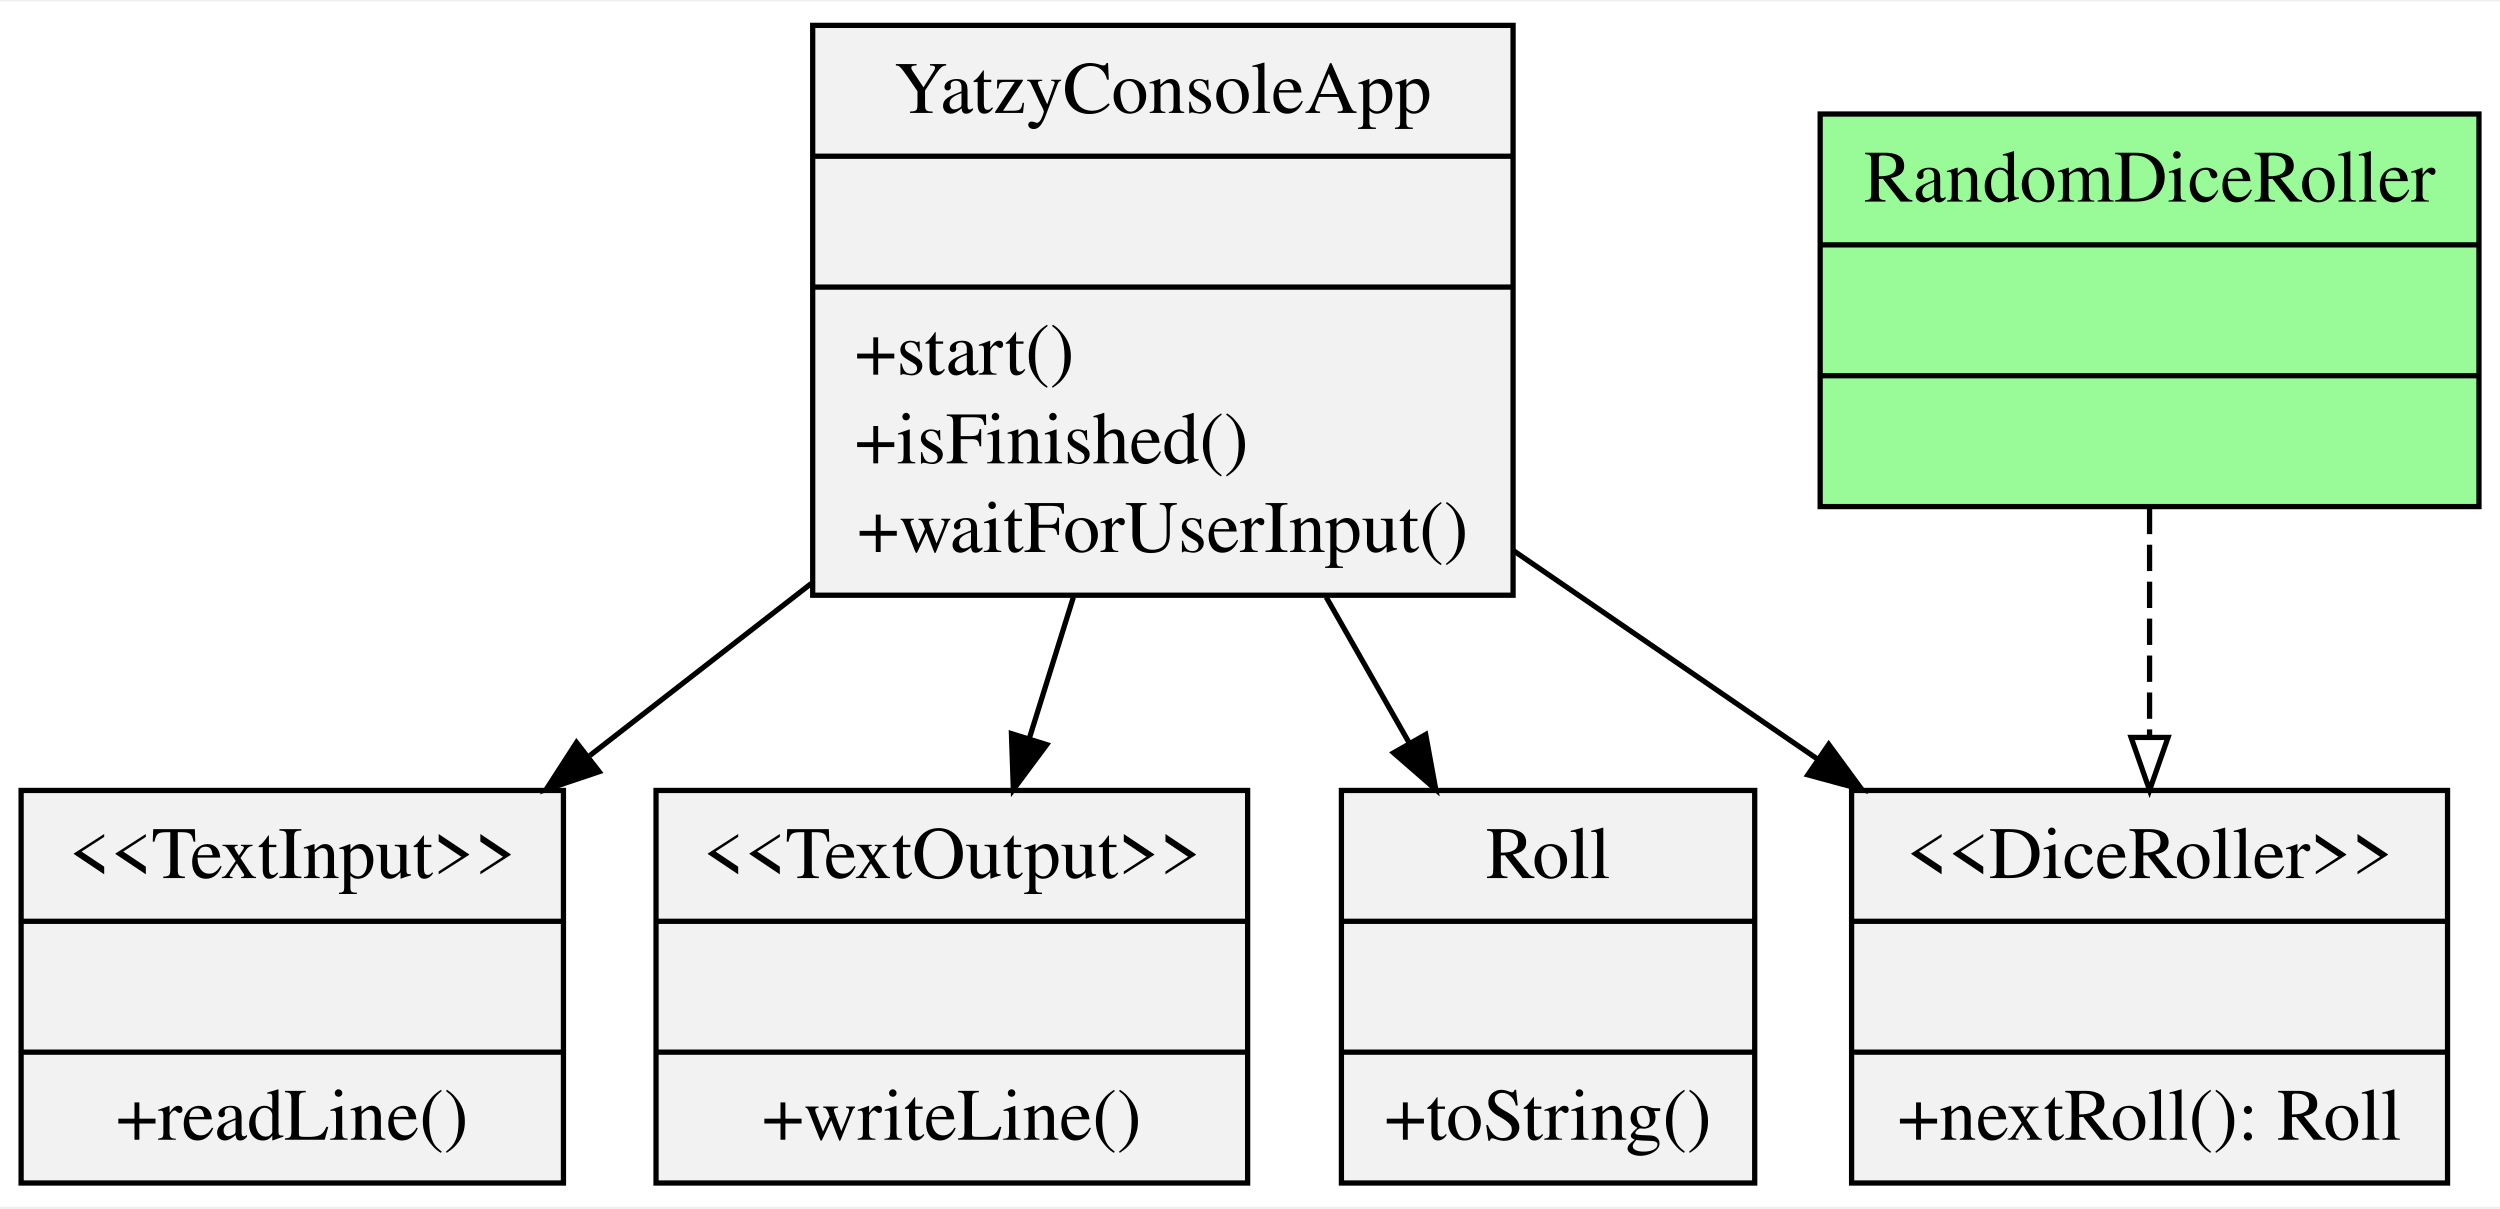
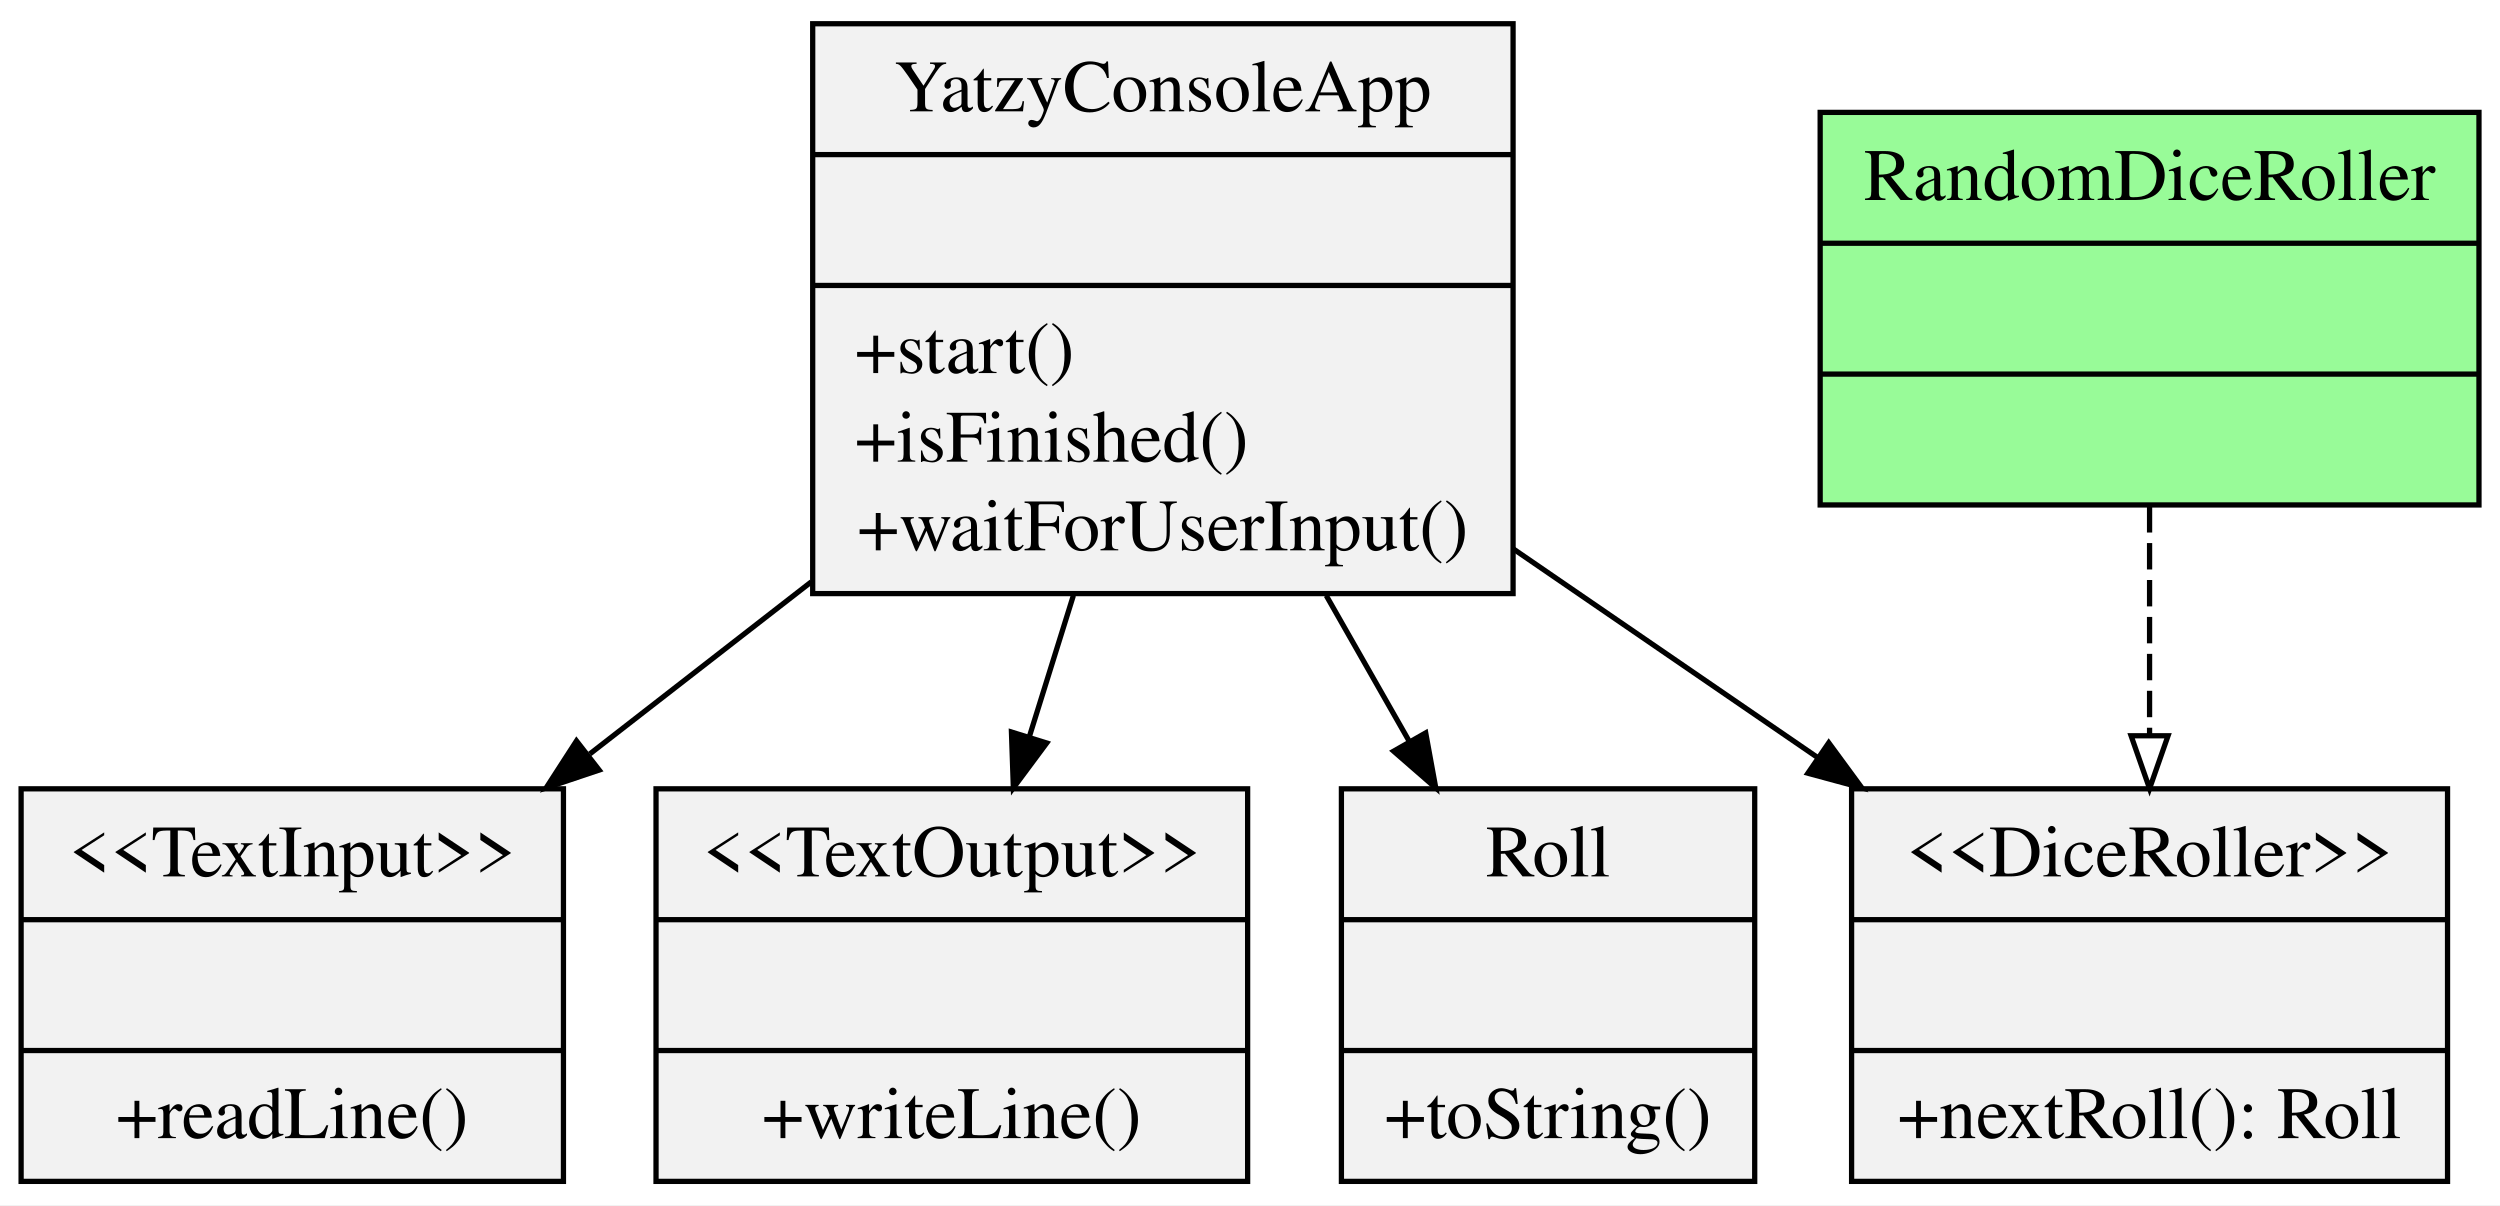
- <svg xmlns="http://www.w3.org/2000/svg" width="360pt" height="174pt" viewBox="0.00 0.00 360.00 173.53">
+ <svg xmlns="http://www.w3.org/2000/svg" width="800" viewBox="0.00 0.00 360.00 173.53">
  <g id="graph0" class="graph" transform="scale(.7598 .7598) rotate(0) translate(4 224.4)">
    <polygon fill="#ffffff" stroke="transparent" points="-4,4 -4,-224.4 469.824,-224.4 469.824,4 -4,4" />
    <g id="node1" class="node">
      <polygon fill="#f2f2f2" stroke="#000000" points="150.024,-111.9 150.024,-219.9 282.763,-219.9 282.763,-111.9 150.024,-111.9" />
      <text text-anchor="middle" x="216.394" y="-203.3" font-family="Times,serif" font-size="14.00" fill="#000000">YatzyConsoleApp</text>
      <polyline fill="none" stroke="#000000" points="150.024,-195.1 282.763,-195.1 " />
      <text text-anchor="middle" x="216.394" y="-178.5" font-family="Times,serif" font-size="14.00" fill="#000000"> </text>
      <polyline fill="none" stroke="#000000" points="150.024,-170.3 282.763,-170.3 " />
      <text text-anchor="start" x="158.024" y="-153.7" font-family="Times,serif" font-size="14.00" fill="#000000">+start()</text>
      <text text-anchor="start" x="158.024" y="-136.9" font-family="Times,serif" font-size="14.00" fill="#000000">+isFinished()</text>
      <text text-anchor="middle" x="216.394" y="-120.1" font-family="Times,serif" font-size="14.00" fill="#000000">+waitForUserInput()</text>
    </g>
    <g id="node2" class="node">
      <polygon fill="#f2f2f2" stroke="#000000" points="0,-.5 0,-74.9 102.787,-74.9 102.787,-.5 0,-.5" />
      <text text-anchor="middle" x="51.394" y="-58.3" font-family="Times,serif" font-size="14.00" fill="#000000">&lt;&lt;TextInput&gt;&gt;</text>
      <polyline fill="none" stroke="#000000" points="0,-50.1 102.787,-50.1 " />
      <text text-anchor="middle" x="51.394" y="-33.5" font-family="Times,serif" font-size="14.00" fill="#000000"> </text>
      <polyline fill="none" stroke="#000000" points="0,-25.3 102.787,-25.3 " />
      <text text-anchor="middle" x="51.394" y="-8.7" font-family="Times,serif" font-size="14.00" fill="#000000">+readLine()</text>
    </g>
    <g id="edge1" class="edge">
      <path fill="none" stroke="#000000" d="M149.757,-114.126C135.833,-103.307 121.281,-92.001 107.772,-81.504" />
      <polygon fill="#000000" stroke="#000000" points="109.554,-78.457 99.51,-75.085 105.259,-83.984 109.554,-78.457" />
    </g>
    <g id="node3" class="node">
      <polygon fill="#f2f2f2" stroke="#000000" points="120.332,-.5 120.332,-74.9 232.456,-74.9 232.456,-.5 120.332,-.5" />
      <text text-anchor="middle" x="176.394" y="-58.3" font-family="Times,serif" font-size="14.00" fill="#000000">&lt;&lt;TextOutput&gt;&gt;</text>
      <polyline fill="none" stroke="#000000" points="120.332,-50.1 232.456,-50.1 " />
      <text text-anchor="middle" x="176.394" y="-33.5" font-family="Times,serif" font-size="14.00" fill="#000000"> </text>
      <polyline fill="none" stroke="#000000" points="120.332,-25.3 232.456,-25.3 " />
      <text text-anchor="middle" x="176.394" y="-8.7" font-family="Times,serif" font-size="14.00" fill="#000000">+writeLine()</text>
    </g>
    <g id="edge2" class="edge">
      <path fill="none" stroke="#000000" d="M199.43,-111.532C196.645,-102.607 193.78,-93.424 191.058,-84.697" />
      <polygon fill="#000000" stroke="#000000" points="194.375,-83.581 188.056,-75.077 187.693,-85.665 194.375,-83.581" />
    </g>
    <g id="node4" class="node">
      <polygon fill="#f2f2f2" stroke="#000000" points="346.92,-.5 346.92,-74.9 459.867,-74.9 459.867,-.5 346.92,-.5" />
      <text text-anchor="middle" x="403.394" y="-58.3" font-family="Times,serif" font-size="14.00" fill="#000000">&lt;&lt;DiceRoller&gt;&gt;</text>
      <polyline fill="none" stroke="#000000" points="346.92,-50.1 459.867,-50.1 " />
      <text text-anchor="middle" x="403.394" y="-33.5" font-family="Times,serif" font-size="14.00" fill="#000000"> </text>
      <polyline fill="none" stroke="#000000" points="346.92,-25.3 459.867,-25.3 " />
      <text text-anchor="middle" x="403.394" y="-8.7" font-family="Times,serif" font-size="14.00" fill="#000000">+nextRoll(): Roll</text>
    </g>
    <g id="edge3" class="edge">
      <path fill="none" stroke="#000000" d="M282.849,-120.341C301.603,-107.484 321.945,-93.538 340.483,-80.829" />
      <polygon fill="#000000" stroke="#000000" points="342.593,-83.626 348.862,-75.085 338.635,-77.853 342.593,-83.626" />
    </g>
    <g id="node5" class="node">
      <polygon fill="#f2f2f2" stroke="#000000" points="250.228,-.5 250.228,-74.9 328.559,-74.9 328.559,-.5 250.228,-.5" />
      <text text-anchor="middle" x="289.394" y="-58.3" font-family="Times,serif" font-size="14.00" fill="#000000">Roll</text>
      <polyline fill="none" stroke="#000000" points="250.228,-50.1 328.559,-50.1 " />
      <text text-anchor="middle" x="289.394" y="-33.5" font-family="Times,serif" font-size="14.00" fill="#000000"> </text>
      <polyline fill="none" stroke="#000000" points="250.228,-25.3 328.559,-25.3 " />
      <text text-anchor="middle" x="289.394" y="-8.7" font-family="Times,serif" font-size="14.00" fill="#000000">+toString()</text>
    </g>
    <g id="edge4" class="edge">
      <path fill="none" stroke="#000000" d="M247.352,-111.532C252.598,-102.319 258.001,-92.831 263.112,-83.854" />
      <polygon fill="#000000" stroke="#000000" points="266.204,-85.499 268.111,-75.077 260.121,-82.035 266.204,-85.499" />
    </g>
    <g id="node6" class="node">
      <polygon fill="#98fb98" stroke="#000000" points="340.963,-128.7 340.963,-203.1 465.824,-203.1 465.824,-128.7 340.963,-128.7" />
      <text text-anchor="middle" x="403.394" y="-186.5" font-family="Times,serif" font-size="14.00" fill="#000000">RandomDiceRoller</text>
      <polyline fill="none" stroke="#000000" points="340.963,-178.3 465.824,-178.3 " />
      <text text-anchor="middle" x="403.394" y="-161.7" font-family="Times,serif" font-size="14.00" fill="#000000"> </text>
      <polyline fill="none" stroke="#000000" points="340.963,-153.5 465.824,-153.5 " />
      <text text-anchor="middle" x="403.394" y="-136.9" font-family="Times,serif" font-size="14.00" fill="#000000"> </text>
    </g>
    <g id="edge5" class="edge">
      <path fill="none" stroke="#000000" stroke-dasharray="5,2" d="M403.394,-128.475C403.394,-114.915 403.394,-99.417 403.394,-85.112" />
      <polygon fill="none" stroke="#000000" points="406.894,-84.95 403.394,-74.95 399.894,-84.95 406.894,-84.95" />
    </g>
  </g>
</svg>
